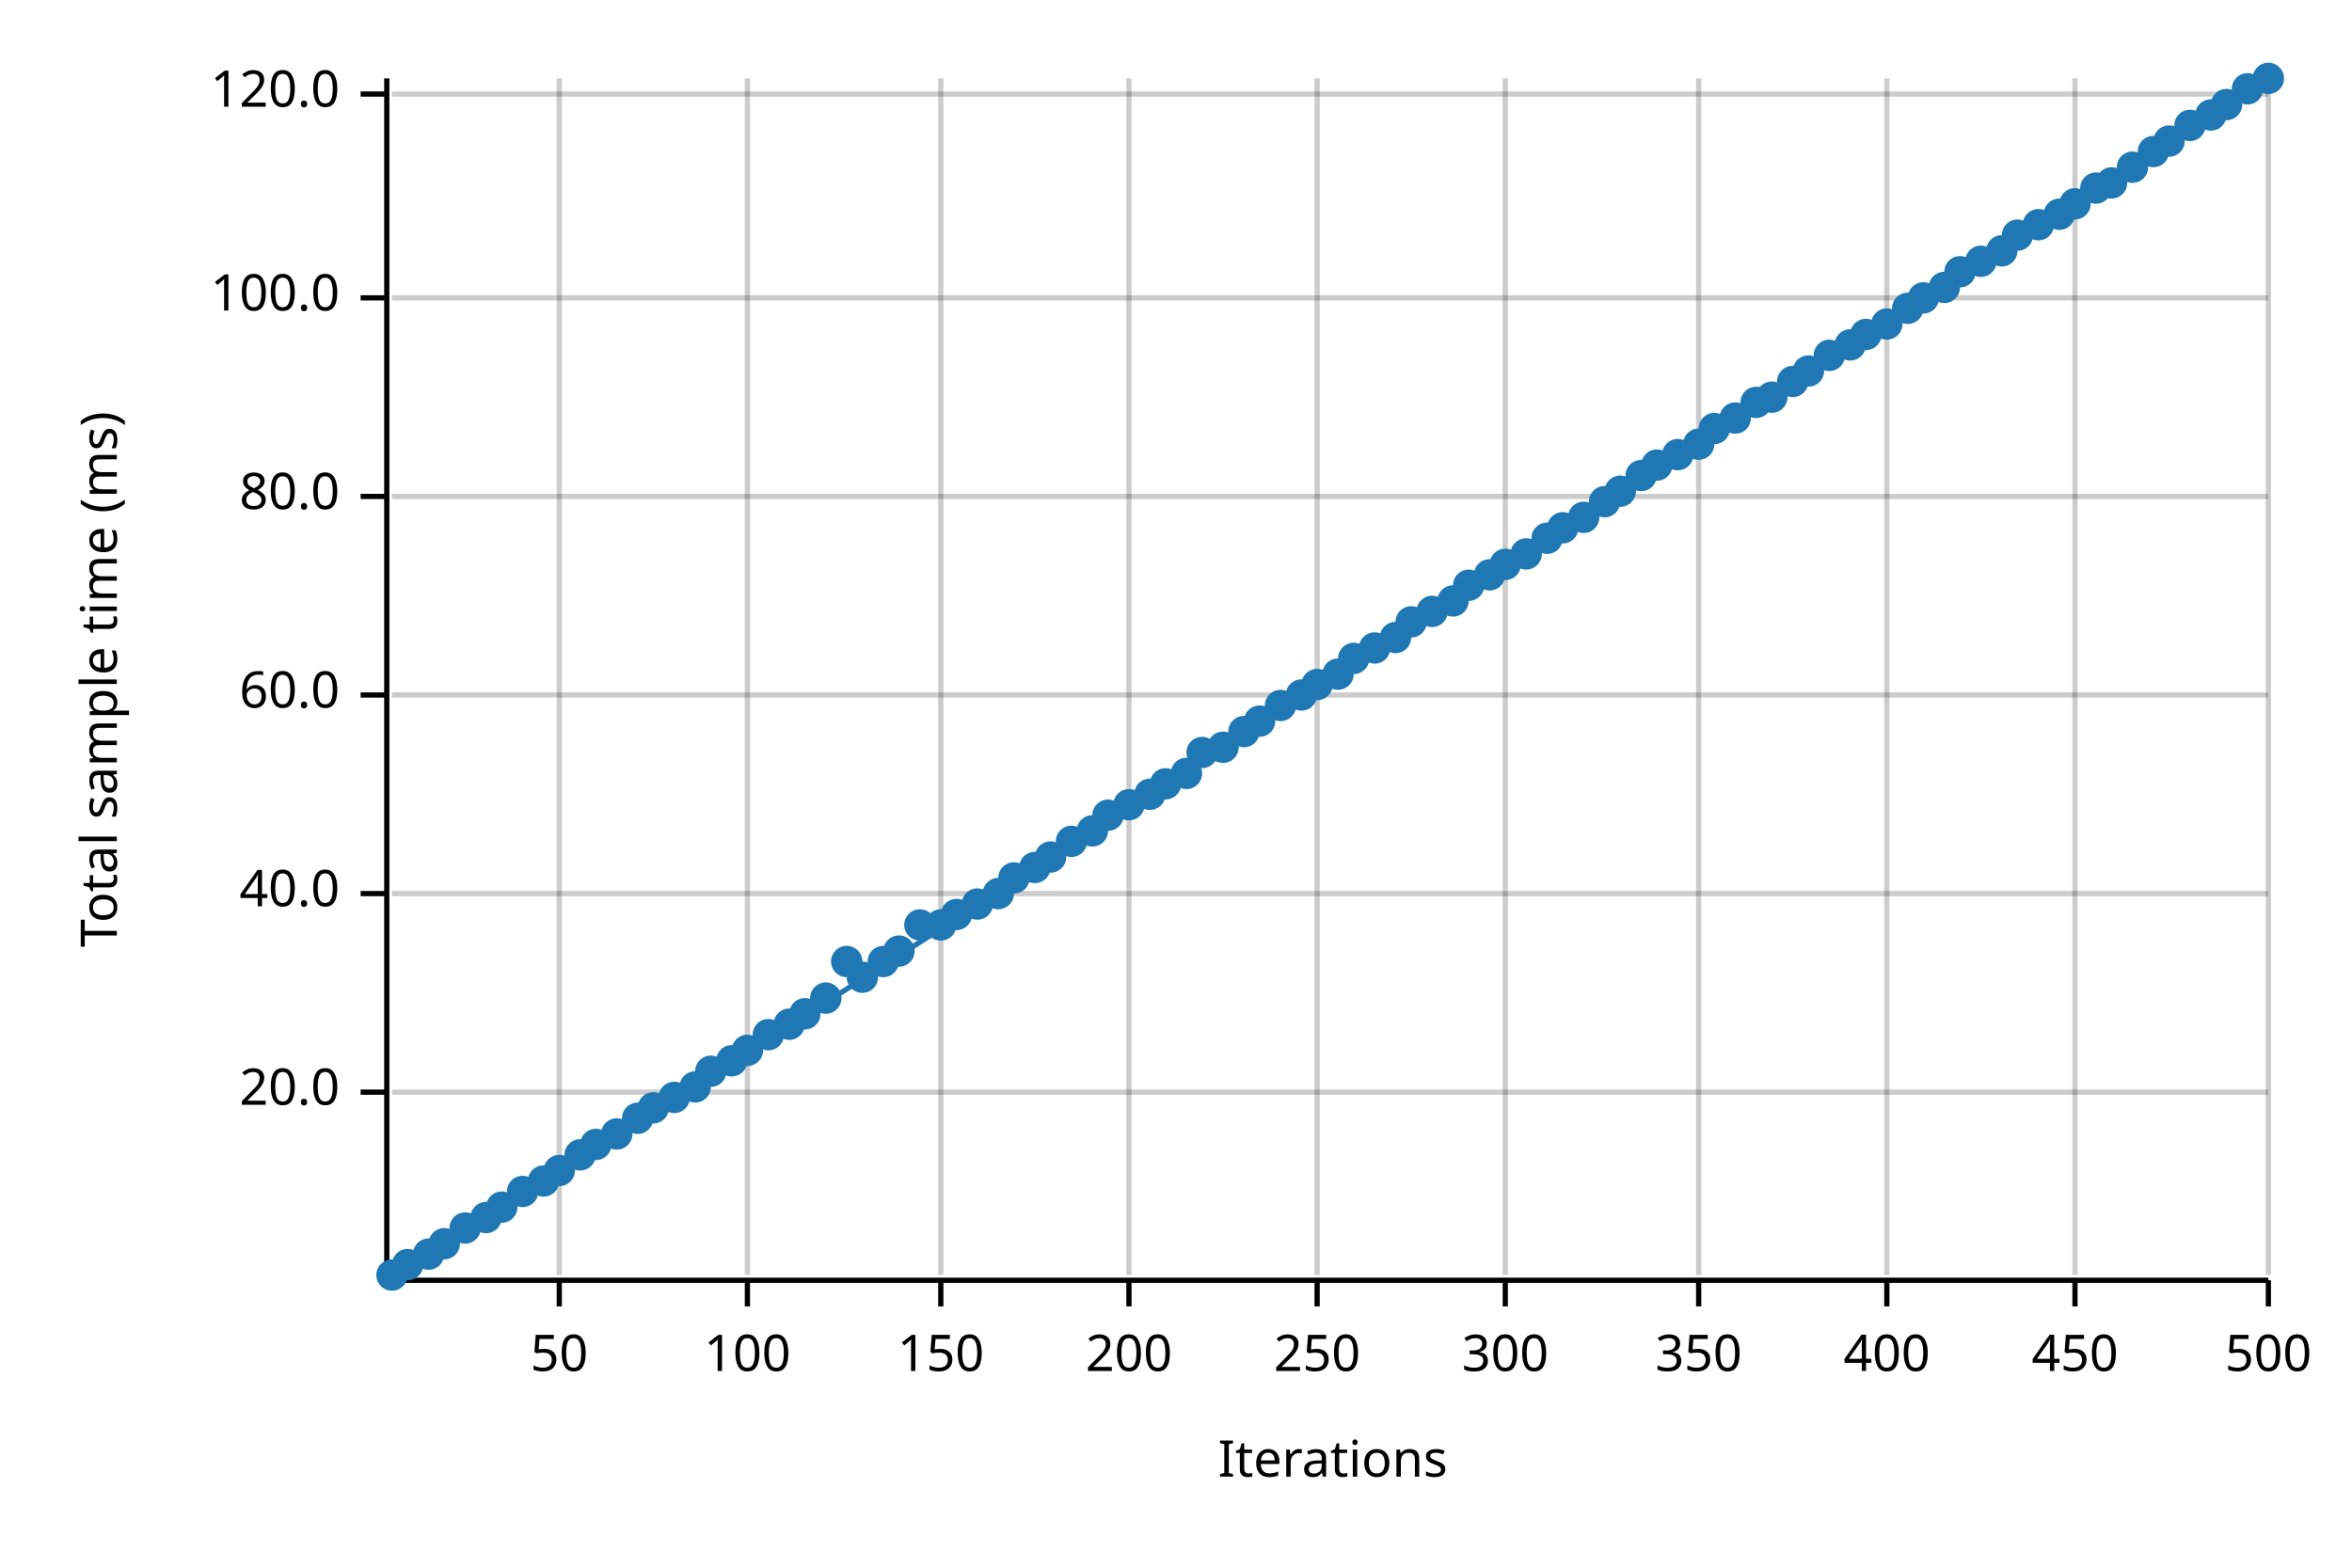
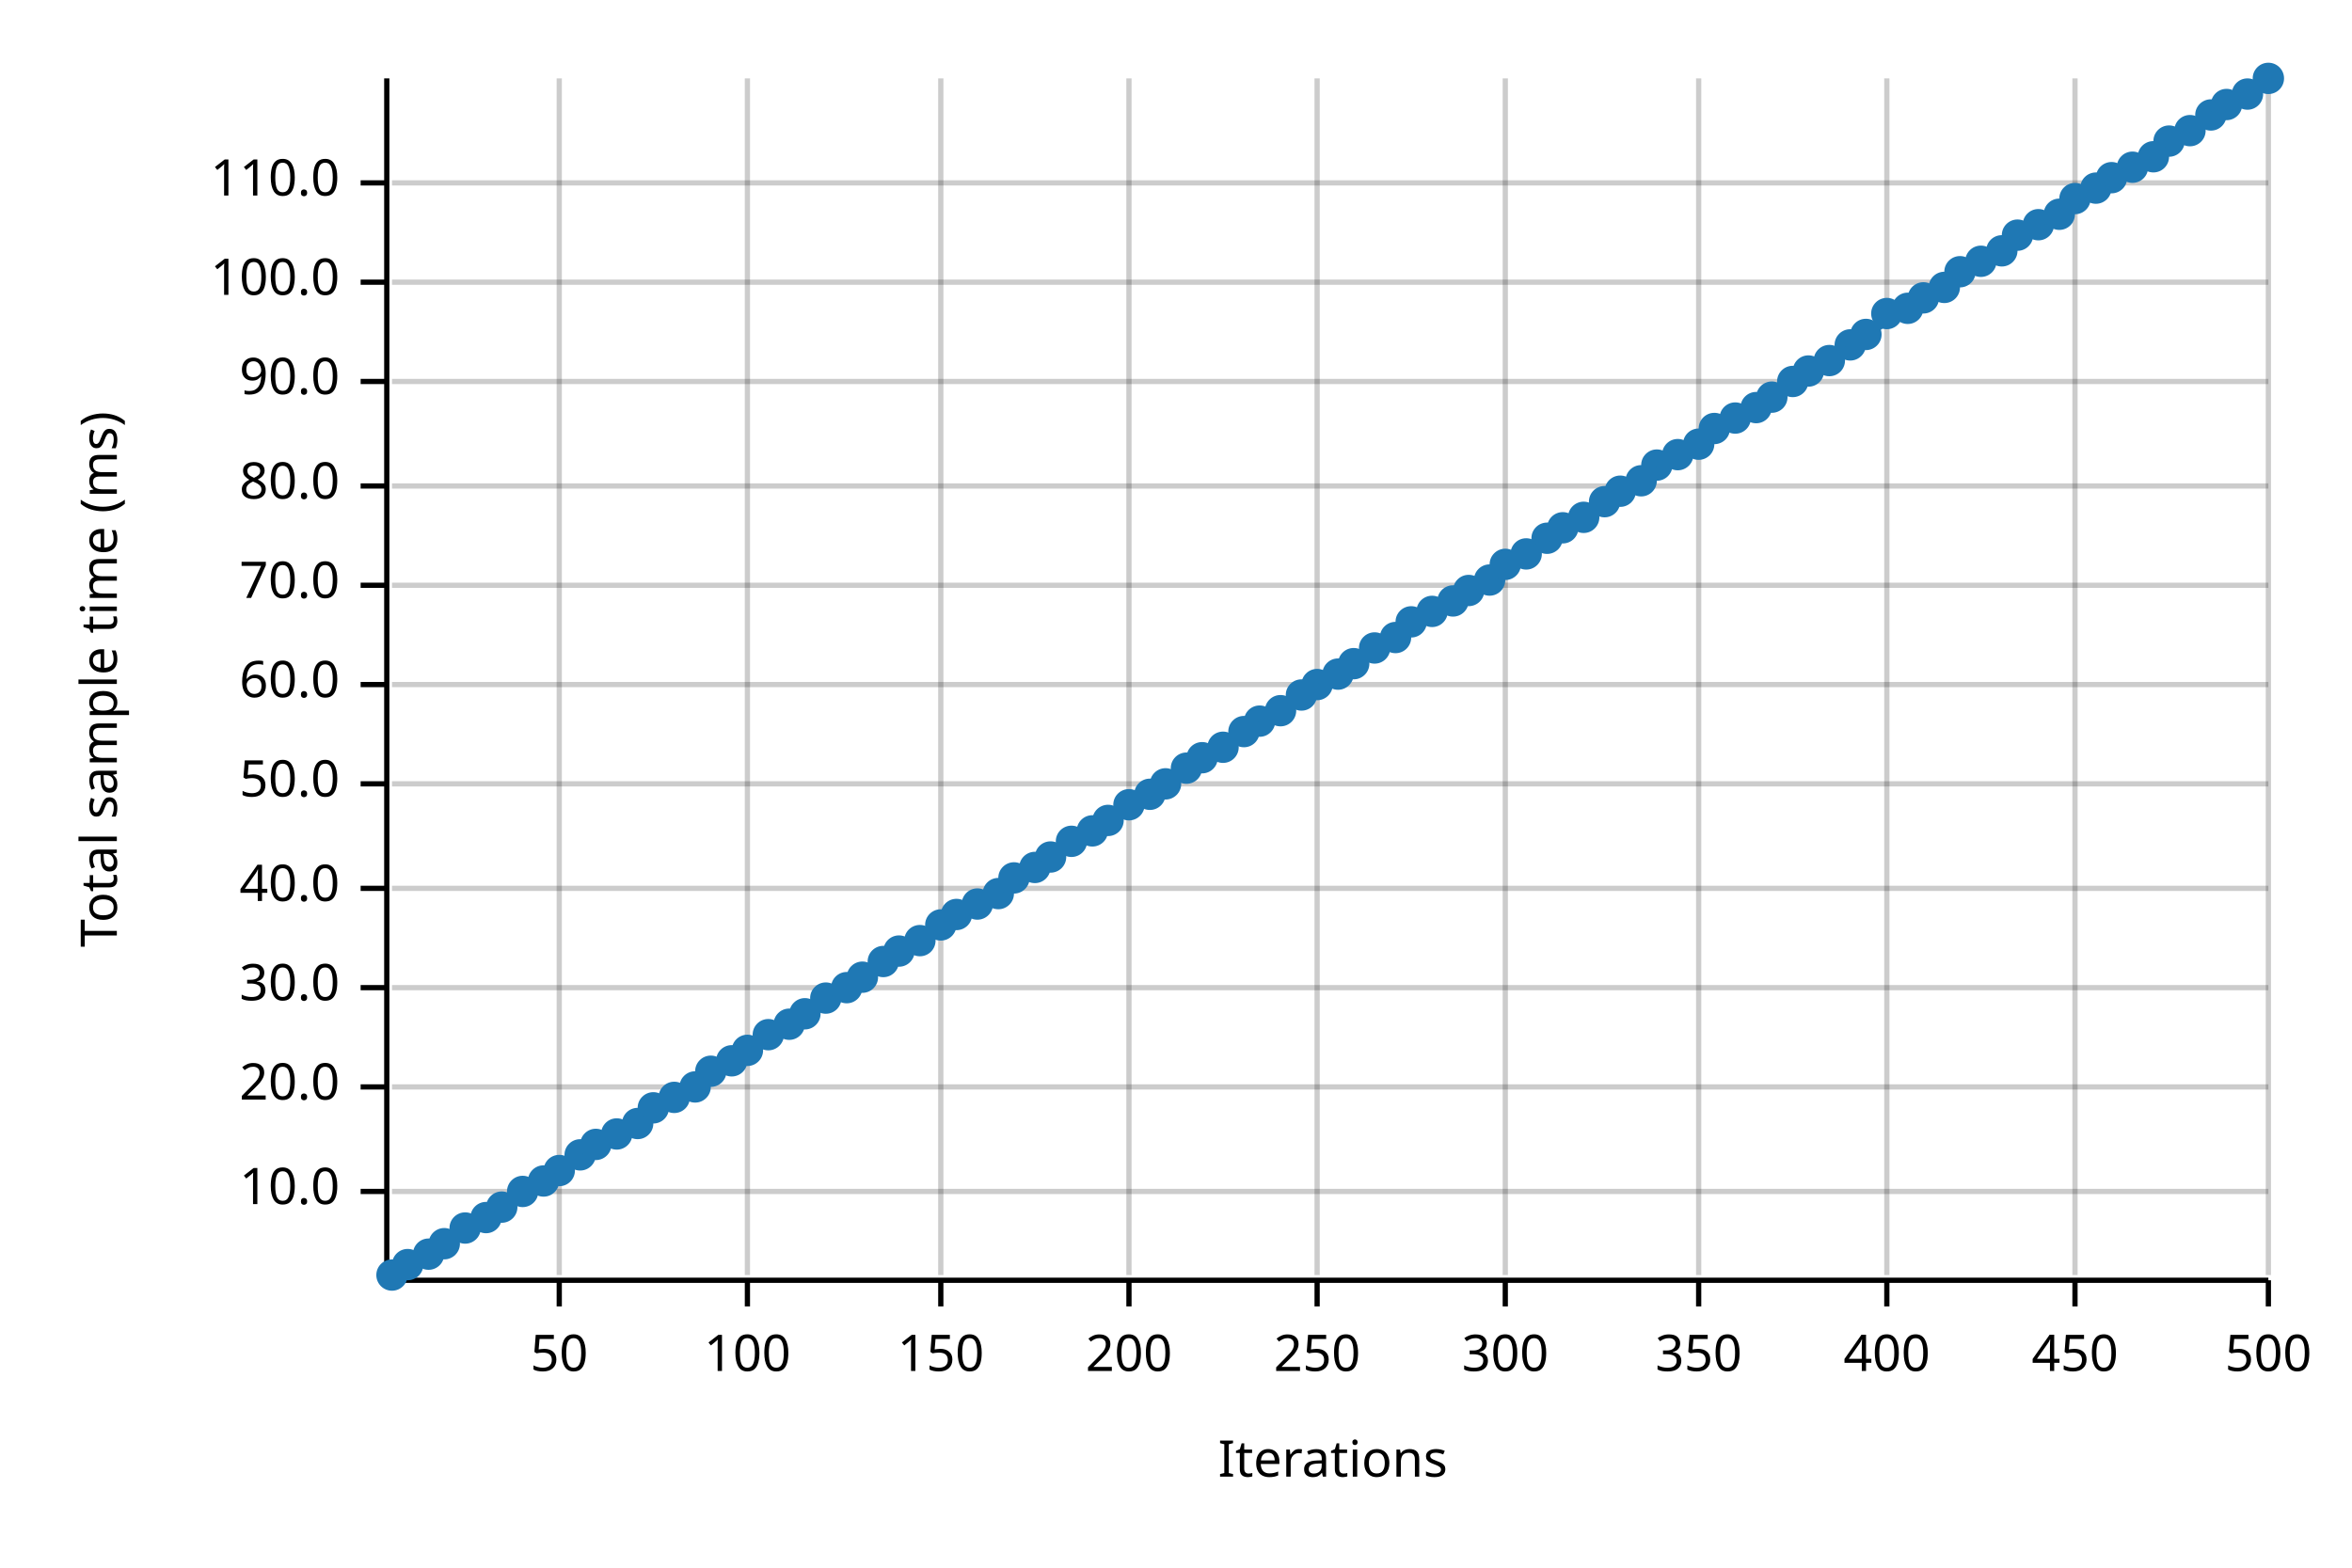
<svg xmlns="http://www.w3.org/2000/svg" width="450" height="300" viewBox="0 0 450 300">
  <text x="15" y="130" dy="0.76em" text-anchor="middle" font-family="sans-serif" font-size="9.677" opacity="1" fill="#000000" transform="rotate(270, 15, 130)">
Total sample time (ms)
</text>
  <text x="255" y="285" dy="-0.5ex" text-anchor="middle" font-family="sans-serif" font-size="9.677" opacity="1" fill="#000000">
Iterations
</text>
  <line opacity="0.2" stroke="#000000" stroke-width="1" x1="107" y1="244" x2="107" y2="15" />
  <line opacity="0.2" stroke="#000000" stroke-width="1" x1="143" y1="244" x2="143" y2="15" />
  <line opacity="0.2" stroke="#000000" stroke-width="1" x1="180" y1="244" x2="180" y2="15" />
  <line opacity="0.2" stroke="#000000" stroke-width="1" x1="216" y1="244" x2="216" y2="15" />
  <line opacity="0.2" stroke="#000000" stroke-width="1" x1="252" y1="244" x2="252" y2="15" />
  <line opacity="0.2" stroke="#000000" stroke-width="1" x1="288" y1="244" x2="288" y2="15" />
  <line opacity="0.2" stroke="#000000" stroke-width="1" x1="325" y1="244" x2="325" y2="15" />
  <line opacity="0.2" stroke="#000000" stroke-width="1" x1="361" y1="244" x2="361" y2="15" />
  <line opacity="0.2" stroke="#000000" stroke-width="1" x1="397" y1="244" x2="397" y2="15" />
  <line opacity="0.2" stroke="#000000" stroke-width="1" x1="434" y1="244" x2="434" y2="15" />
-   <line opacity="0.2" stroke="#000000" stroke-width="1" x1="75" y1="209" x2="434" y2="209" />
-   <line opacity="0.2" stroke="#000000" stroke-width="1" x1="75" y1="171" x2="434" y2="171" />
-   <line opacity="0.2" stroke="#000000" stroke-width="1" x1="75" y1="133" x2="434" y2="133" />
-   <line opacity="0.2" stroke="#000000" stroke-width="1" x1="75" y1="95" x2="434" y2="95" />
-   <line opacity="0.2" stroke="#000000" stroke-width="1" x1="75" y1="57" x2="434" y2="57" />
-   <line opacity="0.2" stroke="#000000" stroke-width="1" x1="75" y1="18" x2="434" y2="18" />
+   <line opacity="0.2" stroke="#000000" stroke-width="1" x1="75" y1="228" x2="434" y2="228" />
+   <line opacity="0.2" stroke="#000000" stroke-width="1" x1="75" y1="208" x2="434" y2="208" />
+   <line opacity="0.2" stroke="#000000" stroke-width="1" x1="75" y1="189" x2="434" y2="189" />
+   <line opacity="0.2" stroke="#000000" stroke-width="1" x1="75" y1="170" x2="434" y2="170" />
+   <line opacity="0.2" stroke="#000000" stroke-width="1" x1="75" y1="150" x2="434" y2="150" />
+   <line opacity="0.2" stroke="#000000" stroke-width="1" x1="75" y1="131" x2="434" y2="131" />
+   <line opacity="0.2" stroke="#000000" stroke-width="1" x1="75" y1="112" x2="434" y2="112" />
+   <line opacity="0.2" stroke="#000000" stroke-width="1" x1="75" y1="93" x2="434" y2="93" />
+   <line opacity="0.2" stroke="#000000" stroke-width="1" x1="75" y1="73" x2="434" y2="73" />
+   <line opacity="0.2" stroke="#000000" stroke-width="1" x1="75" y1="54" x2="434" y2="54" />
+   <line opacity="0.2" stroke="#000000" stroke-width="1" x1="75" y1="35" x2="434" y2="35" />
  <polyline fill="none" opacity="1" stroke="#000000" stroke-width="1" points="74,15 74,244 " />
-   <text x="65" y="209" dy="0.5ex" text-anchor="end" font-family="sans-serif" font-size="9.677" opacity="1" fill="#000000">
+   <text x="65" y="228" dy="0.5ex" text-anchor="end" font-family="sans-serif" font-size="9.677" opacity="1" fill="#000000">
+ 10.0
+ </text>
+   <polyline fill="none" opacity="1" stroke="#000000" stroke-width="1" points="69,228 74,228 " />
+   <text x="65" y="208" dy="0.5ex" text-anchor="end" font-family="sans-serif" font-size="9.677" opacity="1" fill="#000000">
20.0
</text>
-   <polyline fill="none" opacity="1" stroke="#000000" stroke-width="1" points="69,209 74,209 " />
-   <text x="65" y="171" dy="0.5ex" text-anchor="end" font-family="sans-serif" font-size="9.677" opacity="1" fill="#000000">
+   <polyline fill="none" opacity="1" stroke="#000000" stroke-width="1" points="69,208 74,208 " />
+   <text x="65" y="189" dy="0.5ex" text-anchor="end" font-family="sans-serif" font-size="9.677" opacity="1" fill="#000000">
+ 30.0
+ </text>
+   <polyline fill="none" opacity="1" stroke="#000000" stroke-width="1" points="69,189 74,189 " />
+   <text x="65" y="170" dy="0.5ex" text-anchor="end" font-family="sans-serif" font-size="9.677" opacity="1" fill="#000000">
40.0
</text>
-   <polyline fill="none" opacity="1" stroke="#000000" stroke-width="1" points="69,171 74,171 " />
-   <text x="65" y="133" dy="0.5ex" text-anchor="end" font-family="sans-serif" font-size="9.677" opacity="1" fill="#000000">
+   <polyline fill="none" opacity="1" stroke="#000000" stroke-width="1" points="69,170 74,170 " />
+   <text x="65" y="150" dy="0.5ex" text-anchor="end" font-family="sans-serif" font-size="9.677" opacity="1" fill="#000000">
+ 50.0
+ </text>
+   <polyline fill="none" opacity="1" stroke="#000000" stroke-width="1" points="69,150 74,150 " />
+   <text x="65" y="131" dy="0.5ex" text-anchor="end" font-family="sans-serif" font-size="9.677" opacity="1" fill="#000000">
60.0
</text>
-   <polyline fill="none" opacity="1" stroke="#000000" stroke-width="1" points="69,133 74,133 " />
-   <text x="65" y="95" dy="0.5ex" text-anchor="end" font-family="sans-serif" font-size="9.677" opacity="1" fill="#000000">
+   <polyline fill="none" opacity="1" stroke="#000000" stroke-width="1" points="69,131 74,131 " />
+   <text x="65" y="112" dy="0.5ex" text-anchor="end" font-family="sans-serif" font-size="9.677" opacity="1" fill="#000000">
+ 70.0
+ </text>
+   <polyline fill="none" opacity="1" stroke="#000000" stroke-width="1" points="69,112 74,112 " />
+   <text x="65" y="93" dy="0.5ex" text-anchor="end" font-family="sans-serif" font-size="9.677" opacity="1" fill="#000000">
80.0
</text>
-   <polyline fill="none" opacity="1" stroke="#000000" stroke-width="1" points="69,95 74,95 " />
-   <text x="65" y="57" dy="0.5ex" text-anchor="end" font-family="sans-serif" font-size="9.677" opacity="1" fill="#000000">
+   <polyline fill="none" opacity="1" stroke="#000000" stroke-width="1" points="69,93 74,93 " />
+   <text x="65" y="73" dy="0.5ex" text-anchor="end" font-family="sans-serif" font-size="9.677" opacity="1" fill="#000000">
+ 90.0
+ </text>
+   <polyline fill="none" opacity="1" stroke="#000000" stroke-width="1" points="69,73 74,73 " />
+   <text x="65" y="54" dy="0.5ex" text-anchor="end" font-family="sans-serif" font-size="9.677" opacity="1" fill="#000000">
100.0
</text>
-   <polyline fill="none" opacity="1" stroke="#000000" stroke-width="1" points="69,57 74,57 " />
-   <text x="65" y="18" dy="0.5ex" text-anchor="end" font-family="sans-serif" font-size="9.677" opacity="1" fill="#000000">
- 120.0
- </text>
-   <polyline fill="none" opacity="1" stroke="#000000" stroke-width="1" points="69,18 74,18 " />
+   <polyline fill="none" opacity="1" stroke="#000000" stroke-width="1" points="69,54 74,54 " />
+   <text x="65" y="35" dy="0.5ex" text-anchor="end" font-family="sans-serif" font-size="9.677" opacity="1" fill="#000000">
+ 110.0
+ </text>
+   <polyline fill="none" opacity="1" stroke="#000000" stroke-width="1" points="69,35 74,35 " />
  <polyline fill="none" opacity="1" stroke="#000000" stroke-width="1" points="75,245 434,245 " />
  <text x="107" y="255" dy="0.76em" text-anchor="middle" font-family="sans-serif" font-size="9.677" opacity="1" fill="#000000">
50
</text>
  <polyline fill="none" opacity="1" stroke="#000000" stroke-width="1" points="107,245 107,250 " />
  <text x="143" y="255" dy="0.76em" text-anchor="middle" font-family="sans-serif" font-size="9.677" opacity="1" fill="#000000">
100
</text>
  <polyline fill="none" opacity="1" stroke="#000000" stroke-width="1" points="143,245 143,250 " />
  <text x="180" y="255" dy="0.76em" text-anchor="middle" font-family="sans-serif" font-size="9.677" opacity="1" fill="#000000">
150
</text>
  <polyline fill="none" opacity="1" stroke="#000000" stroke-width="1" points="180,245 180,250 " />
  <text x="216" y="255" dy="0.76em" text-anchor="middle" font-family="sans-serif" font-size="9.677" opacity="1" fill="#000000">
200
</text>
  <polyline fill="none" opacity="1" stroke="#000000" stroke-width="1" points="216,245 216,250 " />
  <text x="252" y="255" dy="0.76em" text-anchor="middle" font-family="sans-serif" font-size="9.677" opacity="1" fill="#000000">
250
</text>
  <polyline fill="none" opacity="1" stroke="#000000" stroke-width="1" points="252,245 252,250 " />
  <text x="288" y="255" dy="0.76em" text-anchor="middle" font-family="sans-serif" font-size="9.677" opacity="1" fill="#000000">
300
</text>
  <polyline fill="none" opacity="1" stroke="#000000" stroke-width="1" points="288,245 288,250 " />
  <text x="325" y="255" dy="0.76em" text-anchor="middle" font-family="sans-serif" font-size="9.677" opacity="1" fill="#000000">
350
</text>
  <polyline fill="none" opacity="1" stroke="#000000" stroke-width="1" points="325,245 325,250 " />
  <text x="361" y="255" dy="0.76em" text-anchor="middle" font-family="sans-serif" font-size="9.677" opacity="1" fill="#000000">
400
</text>
  <polyline fill="none" opacity="1" stroke="#000000" stroke-width="1" points="361,245 361,250 " />
  <text x="397" y="255" dy="0.76em" text-anchor="middle" font-family="sans-serif" font-size="9.677" opacity="1" fill="#000000">
450
</text>
  <polyline fill="none" opacity="1" stroke="#000000" stroke-width="1" points="397,245 397,250 " />
  <text x="434" y="255" dy="0.76em" text-anchor="middle" font-family="sans-serif" font-size="9.677" opacity="1" fill="#000000">
500
</text>
  <polyline fill="none" opacity="1" stroke="#000000" stroke-width="1" points="434,245 434,250 " />
  <circle cx="75" cy="244" r="3" opacity="1" fill="#1F78B4" stroke="none" stroke-width="1" />
  <circle cx="78" cy="242" r="3" opacity="1" fill="#1F78B4" stroke="none" stroke-width="1" />
  <circle cx="82" cy="240" r="3" opacity="1" fill="#1F78B4" stroke="none" stroke-width="1" />
  <circle cx="85" cy="238" r="3" opacity="1" fill="#1F78B4" stroke="none" stroke-width="1" />
  <circle cx="89" cy="235" r="3" opacity="1" fill="#1F78B4" stroke="none" stroke-width="1" />
  <circle cx="93" cy="233" r="3" opacity="1" fill="#1F78B4" stroke="none" stroke-width="1" />
  <circle cx="96" cy="231" r="3" opacity="1" fill="#1F78B4" stroke="none" stroke-width="1" />
  <circle cx="100" cy="228" r="3" opacity="1" fill="#1F78B4" stroke="none" stroke-width="1" />
  <circle cx="104" cy="226" r="3" opacity="1" fill="#1F78B4" stroke="none" stroke-width="1" />
  <circle cx="107" cy="224" r="3" opacity="1" fill="#1F78B4" stroke="none" stroke-width="1" />
  <circle cx="111" cy="221" r="3" opacity="1" fill="#1F78B4" stroke="none" stroke-width="1" />
  <circle cx="114" cy="219" r="3" opacity="1" fill="#1F78B4" stroke="none" stroke-width="1" />
  <circle cx="118" cy="217" r="3" opacity="1" fill="#1F78B4" stroke="none" stroke-width="1" />
-   <circle cx="122" cy="214" r="3" opacity="1" fill="#1F78B4" stroke="none" stroke-width="1" />
+   <circle cx="122" cy="215" r="3" opacity="1" fill="#1F78B4" stroke="none" stroke-width="1" />
  <circle cx="125" cy="212" r="3" opacity="1" fill="#1F78B4" stroke="none" stroke-width="1" />
  <circle cx="129" cy="210" r="3" opacity="1" fill="#1F78B4" stroke="none" stroke-width="1" />
  <circle cx="133" cy="208" r="3" opacity="1" fill="#1F78B4" stroke="none" stroke-width="1" />
  <circle cx="136" cy="205" r="3" opacity="1" fill="#1F78B4" stroke="none" stroke-width="1" />
  <circle cx="140" cy="203" r="3" opacity="1" fill="#1F78B4" stroke="none" stroke-width="1" />
  <circle cx="143" cy="201" r="3" opacity="1" fill="#1F78B4" stroke="none" stroke-width="1" />
  <circle cx="147" cy="198" r="3" opacity="1" fill="#1F78B4" stroke="none" stroke-width="1" />
  <circle cx="151" cy="196" r="3" opacity="1" fill="#1F78B4" stroke="none" stroke-width="1" />
  <circle cx="154" cy="194" r="3" opacity="1" fill="#1F78B4" stroke="none" stroke-width="1" />
  <circle cx="158" cy="191" r="3" opacity="1" fill="#1F78B4" stroke="none" stroke-width="1" />
-   <circle cx="162" cy="184" r="3" opacity="1" fill="#1F78B4" stroke="none" stroke-width="1" />
+   <circle cx="162" cy="189" r="3" opacity="1" fill="#1F78B4" stroke="none" stroke-width="1" />
  <circle cx="165" cy="187" r="3" opacity="1" fill="#1F78B4" stroke="none" stroke-width="1" />
  <circle cx="169" cy="184" r="3" opacity="1" fill="#1F78B4" stroke="none" stroke-width="1" />
  <circle cx="172" cy="182" r="3" opacity="1" fill="#1F78B4" stroke="none" stroke-width="1" />
-   <circle cx="176" cy="177" r="3" opacity="1" fill="#1F78B4" stroke="none" stroke-width="1" />
+   <circle cx="176" cy="180" r="3" opacity="1" fill="#1F78B4" stroke="none" stroke-width="1" />
  <circle cx="180" cy="177" r="3" opacity="1" fill="#1F78B4" stroke="none" stroke-width="1" />
  <circle cx="183" cy="175" r="3" opacity="1" fill="#1F78B4" stroke="none" stroke-width="1" />
  <circle cx="187" cy="173" r="3" opacity="1" fill="#1F78B4" stroke="none" stroke-width="1" />
  <circle cx="191" cy="171" r="3" opacity="1" fill="#1F78B4" stroke="none" stroke-width="1" />
  <circle cx="194" cy="168" r="3" opacity="1" fill="#1F78B4" stroke="none" stroke-width="1" />
  <circle cx="198" cy="166" r="3" opacity="1" fill="#1F78B4" stroke="none" stroke-width="1" />
  <circle cx="201" cy="164" r="3" opacity="1" fill="#1F78B4" stroke="none" stroke-width="1" />
  <circle cx="205" cy="161" r="3" opacity="1" fill="#1F78B4" stroke="none" stroke-width="1" />
  <circle cx="209" cy="159" r="3" opacity="1" fill="#1F78B4" stroke="none" stroke-width="1" />
-   <circle cx="212" cy="156" r="3" opacity="1" fill="#1F78B4" stroke="none" stroke-width="1" />
+   <circle cx="212" cy="157" r="3" opacity="1" fill="#1F78B4" stroke="none" stroke-width="1" />
  <circle cx="216" cy="154" r="3" opacity="1" fill="#1F78B4" stroke="none" stroke-width="1" />
  <circle cx="220" cy="152" r="3" opacity="1" fill="#1F78B4" stroke="none" stroke-width="1" />
  <circle cx="223" cy="150" r="3" opacity="1" fill="#1F78B4" stroke="none" stroke-width="1" />
-   <circle cx="227" cy="148" r="3" opacity="1" fill="#1F78B4" stroke="none" stroke-width="1" />
-   <circle cx="230" cy="144" r="3" opacity="1" fill="#1F78B4" stroke="none" stroke-width="1" />
+   <circle cx="227" cy="147" r="3" opacity="1" fill="#1F78B4" stroke="none" stroke-width="1" />
+   <circle cx="230" cy="145" r="3" opacity="1" fill="#1F78B4" stroke="none" stroke-width="1" />
  <circle cx="234" cy="143" r="3" opacity="1" fill="#1F78B4" stroke="none" stroke-width="1" />
  <circle cx="238" cy="140" r="3" opacity="1" fill="#1F78B4" stroke="none" stroke-width="1" />
  <circle cx="241" cy="138" r="3" opacity="1" fill="#1F78B4" stroke="none" stroke-width="1" />
-   <circle cx="245" cy="135" r="3" opacity="1" fill="#1F78B4" stroke="none" stroke-width="1" />
+   <circle cx="245" cy="136" r="3" opacity="1" fill="#1F78B4" stroke="none" stroke-width="1" />
  <circle cx="249" cy="133" r="3" opacity="1" fill="#1F78B4" stroke="none" stroke-width="1" />
  <circle cx="252" cy="131" r="3" opacity="1" fill="#1F78B4" stroke="none" stroke-width="1" />
  <circle cx="256" cy="129" r="3" opacity="1" fill="#1F78B4" stroke="none" stroke-width="1" />
-   <circle cx="259" cy="126" r="3" opacity="1" fill="#1F78B4" stroke="none" stroke-width="1" />
+   <circle cx="259" cy="127" r="3" opacity="1" fill="#1F78B4" stroke="none" stroke-width="1" />
  <circle cx="263" cy="124" r="3" opacity="1" fill="#1F78B4" stroke="none" stroke-width="1" />
  <circle cx="267" cy="122" r="3" opacity="1" fill="#1F78B4" stroke="none" stroke-width="1" />
  <circle cx="270" cy="119" r="3" opacity="1" fill="#1F78B4" stroke="none" stroke-width="1" />
  <circle cx="274" cy="117" r="3" opacity="1" fill="#1F78B4" stroke="none" stroke-width="1" />
  <circle cx="278" cy="115" r="3" opacity="1" fill="#1F78B4" stroke="none" stroke-width="1" />
-   <circle cx="281" cy="112" r="3" opacity="1" fill="#1F78B4" stroke="none" stroke-width="1" />
-   <circle cx="285" cy="110" r="3" opacity="1" fill="#1F78B4" stroke="none" stroke-width="1" />
+   <circle cx="281" cy="113" r="3" opacity="1" fill="#1F78B4" stroke="none" stroke-width="1" />
+   <circle cx="285" cy="111" r="3" opacity="1" fill="#1F78B4" stroke="none" stroke-width="1" />
  <circle cx="288" cy="108" r="3" opacity="1" fill="#1F78B4" stroke="none" stroke-width="1" />
  <circle cx="292" cy="106" r="3" opacity="1" fill="#1F78B4" stroke="none" stroke-width="1" />
  <circle cx="296" cy="103" r="3" opacity="1" fill="#1F78B4" stroke="none" stroke-width="1" />
  <circle cx="299" cy="101" r="3" opacity="1" fill="#1F78B4" stroke="none" stroke-width="1" />
  <circle cx="303" cy="99" r="3" opacity="1" fill="#1F78B4" stroke="none" stroke-width="1" />
  <circle cx="307" cy="96" r="3" opacity="1" fill="#1F78B4" stroke="none" stroke-width="1" />
  <circle cx="310" cy="94" r="3" opacity="1" fill="#1F78B4" stroke="none" stroke-width="1" />
-   <circle cx="314" cy="91" r="3" opacity="1" fill="#1F78B4" stroke="none" stroke-width="1" />
+   <circle cx="314" cy="92" r="3" opacity="1" fill="#1F78B4" stroke="none" stroke-width="1" />
  <circle cx="317" cy="89" r="3" opacity="1" fill="#1F78B4" stroke="none" stroke-width="1" />
  <circle cx="321" cy="87" r="3" opacity="1" fill="#1F78B4" stroke="none" stroke-width="1" />
  <circle cx="325" cy="85" r="3" opacity="1" fill="#1F78B4" stroke="none" stroke-width="1" />
  <circle cx="328" cy="82" r="3" opacity="1" fill="#1F78B4" stroke="none" stroke-width="1" />
  <circle cx="332" cy="80" r="3" opacity="1" fill="#1F78B4" stroke="none" stroke-width="1" />
-   <circle cx="336" cy="77" r="3" opacity="1" fill="#1F78B4" stroke="none" stroke-width="1" />
+   <circle cx="336" cy="78" r="3" opacity="1" fill="#1F78B4" stroke="none" stroke-width="1" />
  <circle cx="339" cy="76" r="3" opacity="1" fill="#1F78B4" stroke="none" stroke-width="1" />
  <circle cx="343" cy="73" r="3" opacity="1" fill="#1F78B4" stroke="none" stroke-width="1" />
  <circle cx="346" cy="71" r="3" opacity="1" fill="#1F78B4" stroke="none" stroke-width="1" />
-   <circle cx="350" cy="68" r="3" opacity="1" fill="#1F78B4" stroke="none" stroke-width="1" />
+   <circle cx="350" cy="69" r="3" opacity="1" fill="#1F78B4" stroke="none" stroke-width="1" />
  <circle cx="354" cy="66" r="3" opacity="1" fill="#1F78B4" stroke="none" stroke-width="1" />
  <circle cx="357" cy="64" r="3" opacity="1" fill="#1F78B4" stroke="none" stroke-width="1" />
-   <circle cx="361" cy="62" r="3" opacity="1" fill="#1F78B4" stroke="none" stroke-width="1" />
+   <circle cx="361" cy="60" r="3" opacity="1" fill="#1F78B4" stroke="none" stroke-width="1" />
  <circle cx="365" cy="59" r="3" opacity="1" fill="#1F78B4" stroke="none" stroke-width="1" />
  <circle cx="368" cy="57" r="3" opacity="1" fill="#1F78B4" stroke="none" stroke-width="1" />
  <circle cx="372" cy="55" r="3" opacity="1" fill="#1F78B4" stroke="none" stroke-width="1" />
  <circle cx="375" cy="52" r="3" opacity="1" fill="#1F78B4" stroke="none" stroke-width="1" />
  <circle cx="379" cy="50" r="3" opacity="1" fill="#1F78B4" stroke="none" stroke-width="1" />
  <circle cx="383" cy="48" r="3" opacity="1" fill="#1F78B4" stroke="none" stroke-width="1" />
  <circle cx="386" cy="45" r="3" opacity="1" fill="#1F78B4" stroke="none" stroke-width="1" />
  <circle cx="390" cy="43" r="3" opacity="1" fill="#1F78B4" stroke="none" stroke-width="1" />
  <circle cx="394" cy="41" r="3" opacity="1" fill="#1F78B4" stroke="none" stroke-width="1" />
-   <circle cx="397" cy="39" r="3" opacity="1" fill="#1F78B4" stroke="none" stroke-width="1" />
+   <circle cx="397" cy="38" r="3" opacity="1" fill="#1F78B4" stroke="none" stroke-width="1" />
  <circle cx="401" cy="36" r="3" opacity="1" fill="#1F78B4" stroke="none" stroke-width="1" />
-   <circle cx="404" cy="35" r="3" opacity="1" fill="#1F78B4" stroke="none" stroke-width="1" />
+   <circle cx="404" cy="34" r="3" opacity="1" fill="#1F78B4" stroke="none" stroke-width="1" />
  <circle cx="408" cy="32" r="3" opacity="1" fill="#1F78B4" stroke="none" stroke-width="1" />
-   <circle cx="412" cy="29" r="3" opacity="1" fill="#1F78B4" stroke="none" stroke-width="1" />
+   <circle cx="412" cy="30" r="3" opacity="1" fill="#1F78B4" stroke="none" stroke-width="1" />
  <circle cx="415" cy="27" r="3" opacity="1" fill="#1F78B4" stroke="none" stroke-width="1" />
-   <circle cx="419" cy="24" r="3" opacity="1" fill="#1F78B4" stroke="none" stroke-width="1" />
+   <circle cx="419" cy="25" r="3" opacity="1" fill="#1F78B4" stroke="none" stroke-width="1" />
  <circle cx="423" cy="22" r="3" opacity="1" fill="#1F78B4" stroke="none" stroke-width="1" />
  <circle cx="426" cy="20" r="3" opacity="1" fill="#1F78B4" stroke="none" stroke-width="1" />
-   <circle cx="430" cy="17" r="3" opacity="1" fill="#1F78B4" stroke="none" stroke-width="1" />
+   <circle cx="430" cy="18" r="3" opacity="1" fill="#1F78B4" stroke="none" stroke-width="1" />
  <circle cx="434" cy="15" r="3" opacity="1" fill="#1F78B4" stroke="none" stroke-width="1" />
  <polyline fill="none" opacity="1" stroke="#1F78B4" stroke-width="1" points="75,245 434,15 " />
  <polygon opacity="0.25" fill="#1F78B4" points="75,245 434,15 434,15 " />
</svg>
